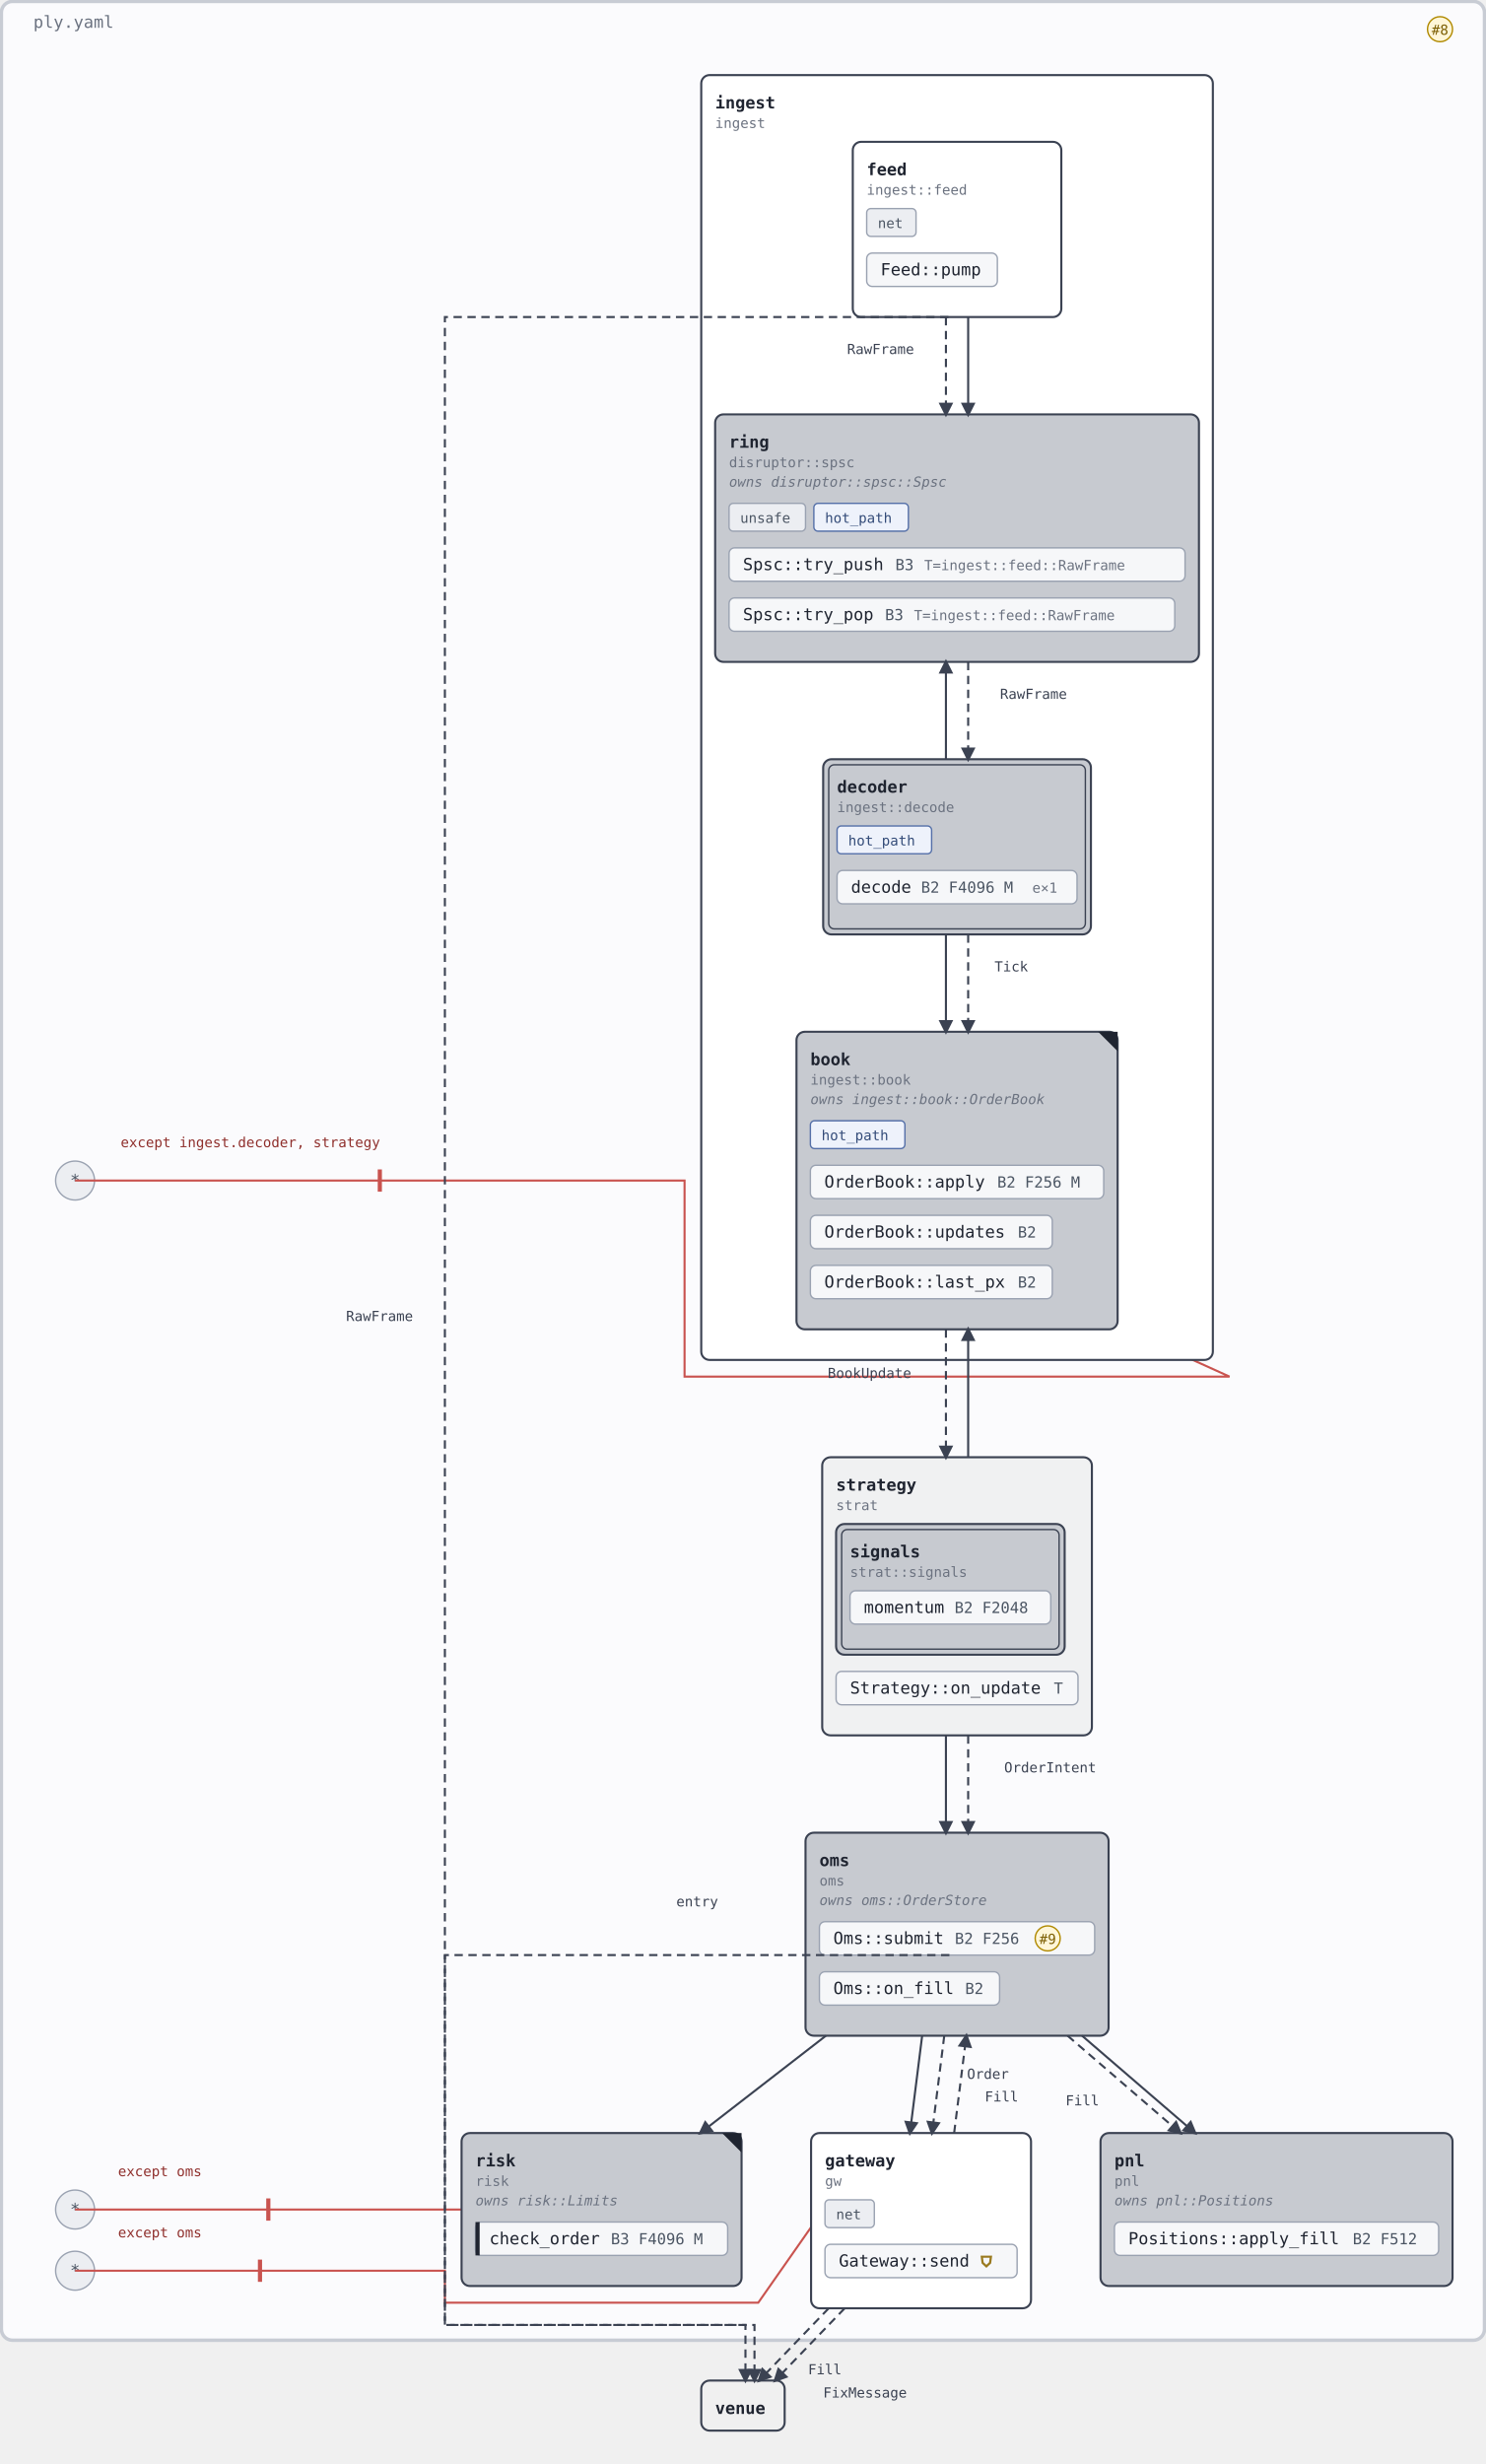
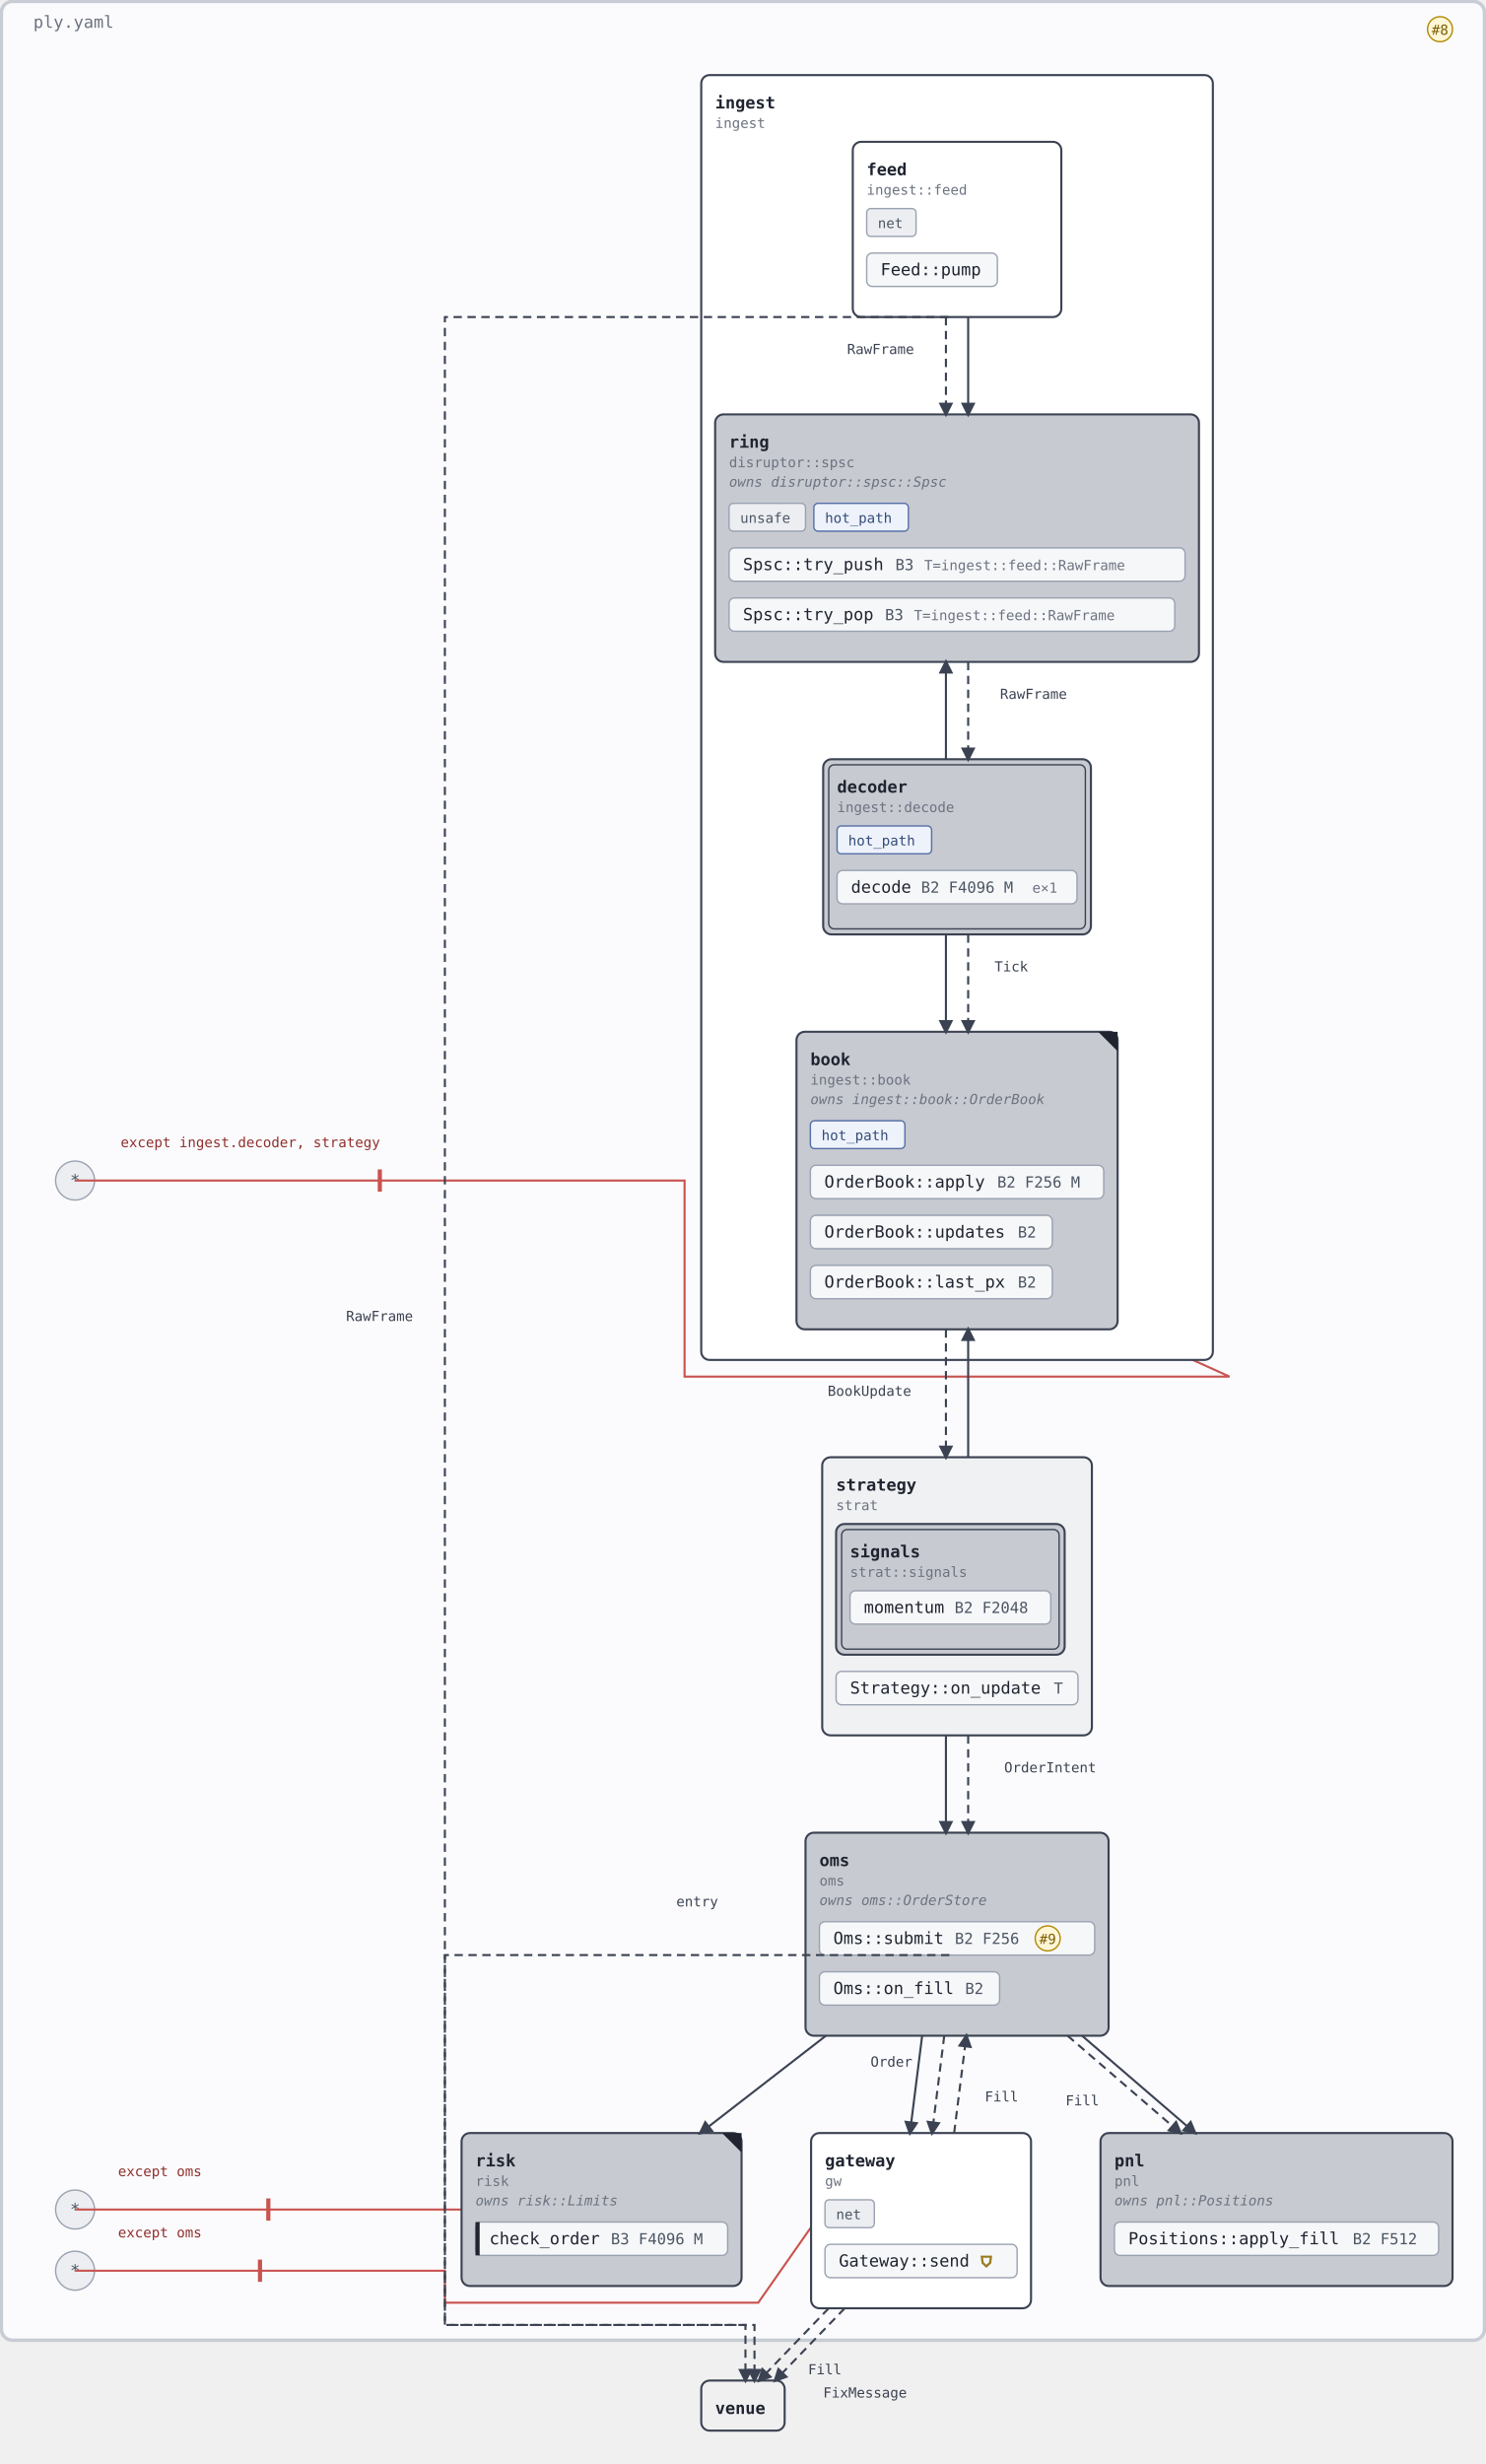
<svg xmlns="http://www.w3.org/2000/svg" width="1068.8" height="1772.0" viewBox="0 0 1068.8 1772.0" font-family="monospace" font-size="12">
  <style>.workspace-frame{fill:#fbfbfd;stroke:#c8ccd4;stroke-width:2.5}.workspace-title{fill:#6b7280}.component-box{stroke:#3b4252;stroke-width:1.5}.hollow-box{stroke-dasharray:6 4}.collapsed-stack{stroke:#3b4252;stroke-width:1.5}.pure-seal{fill:none;stroke:#3b4252}.strict-notch{fill:#1f2430}.component-name{fill:#1f2430;font-weight:bold}.component-anchor{fill:#6b7280;font-size:10px}.component-owns{fill:#6b7280;font-size:10px;font-style:italic}.ceiling-unclaimed{fill:#fff}.ceiling-tested{fill:#f0f1f2}.ceiling-fuzzed{fill:#dfe1e4}.ceiling-bounded{fill:#c7cad0}.ceiling-proved{fill:#aab0b9}.contract-mark{fill:#1f2430}.fn-clause{font:11px ui-monospace,SFMono-Regular,Menlo,monospace;fill:#3c4658}.cap-badge rect{fill:#eceef2;stroke:#9aa2b1}.cap-badge text{fill:#4b5563;font-size:10px}.profile-tag rect{fill:#eef2fb;stroke:#5570a8}.profile-tag text{fill:#334b78;font-size:10px}.fn-chip-box{fill:#f6f7f9;stroke:#9aa2b1}.fn-chip-box-synth{fill:#ecdff5;stroke:#9aa2b1}.fn-name{fill:#1f2430}.fn-checks{fill:#4b5563;font-size:11px}.fn-check-with{fill:#6b7280;font-size:10px}.fn-examples{fill:#6b7280;font-size:10px}.fn-shield{fill:none;stroke:#9a7a1f;font-size:13px}.unresolved-pin circle,.registry-pin circle{fill:#fff6d8;stroke:#b08900}.pin-label{fill:#7a5c00;font-size:10px;text-anchor:middle}.edge-line{fill:none;stroke:#3b4252;stroke-width:1.5}.edge-label{fill:#3b4252;font-size:10px;text-anchor:middle}.deny-line{fill:none;stroke:#c9534f;stroke-width:1.5}.deny-bar{stroke:#c9534f;stroke-width:3}.deny-except{fill:#8f2f2c;font-size:10px;text-anchor:middle}.any-node circle{fill:#eceef2;stroke:#9aa2b1}.any-label{fill:#4b5563;text-anchor:middle}.external-box{fill:none;stroke:#3b4252;stroke-width:1.5}#arrow path{fill:#3b4252}</style>
  <defs>
    <marker id="arrow" viewBox="0 0 10 10" refX="8" refY="5" markerWidth="7" markerHeight="7" orient="auto-start-reverse">
      <path d="M 0 0 L 10 5 L 0 10 z" />
    </marker>
  </defs>
  <rect class="workspace-frame" x="1" y="1" width="1066.8" height="1682.0" rx="8" />
  <g>
    <text class="workspace-title" x="24.0" y="20">ply.yaml</text>
  </g>
  <g class="any-node">
    <circle cx="54.0" cy="849.0" r="14.0" />
    <text class="any-label" x="54.0" y="853.0">*</text>
  </g>
  <g class="deny-rule">
    <path class="deny-line" d="M 54.0 849.0 L 492.4 849.0 L 492.4 990.0 L 884.4 990.0 L 572.9 849.0" />
    <line class="deny-bar" x1="273.2" y1="841.0" x2="273.2" y2="857.0" />
    <text class="deny-except" x="180.1" y="825.0">except ingest.decoder, strategy</text>
  </g>
  <g class="any-node">
    <circle cx="54.0" cy="1589.0" r="14.0" />
    <text class="any-label" x="54.0" y="1593.0">*</text>
  </g>
  <g class="deny-rule">
    <path class="deny-line" d="M 54.0 1589.0 L 332.0 1589.0" />
    <line class="deny-bar" x1="193.0" y1="1581.0" x2="193.0" y2="1597.0" />
    <text class="deny-except" x="115.0" y="1565.0">except oms</text>
  </g>
  <g class="any-node">
    <circle cx="54.0" cy="1633.0" r="14.0" />
    <text class="any-label" x="54.0" y="1637.0">*</text>
  </g>
  <g class="deny-rule">
    <path class="deny-line" d="M 54.0 1633.0 L 320.0 1633.0 L 320.0 1656.0 L 545.4 1656.0 L 583.4 1601.7" />
    <line class="deny-bar" x1="187.0" y1="1625.0" x2="187.0" y2="1641.0" />
    <text class="deny-except" x="115.0" y="1609.0">except oms</text>
  </g>
  <g class="registry-pin">
    <circle cx="1035.8" cy="21.0" r="9.0" />
    <text class="pin-label" x="1035.8" y="25.0">#8</text>
  </g>
  <g transform="translate(504.4,54.0)">
    <g class="component" data-name="ingest">
      <rect class="component-box ceiling-unclaimed" x="0" y="0" width="368.0" height="924.0" rx="6" />
      <text class="component-name" x="10.0" y="24.0">ingest</text>
      <text class="component-anchor" x="10.0" y="38.0">ingest</text>
      <g transform="translate(109.0,48.0)">
        <g class="component" data-name="feed">
          <rect class="component-box ceiling-unclaimed" x="0" y="0" width="150.0" height="126.0" rx="6" />
          <text class="component-name" x="10.0" y="24.0">feed</text>
          <text class="component-anchor" x="10.0" y="38.0">ingest::feed</text>
          <g class="cap-badge">
            <rect x="10.0" y="48.0" width="35.5" height="20.0" rx="3" />
            <text x="18.0" y="62.0">net</text>
          </g>
          <g transform="translate(10.0,80.0)">
            <g class="fn-chip" data-fn="Feed::pump">
              <rect class="fn-chip-box" x="0" y="0" width="94.0" height="24.0" rx="4" />
              <text class="fn-name" x="10.0" y="16.0">Feed::pump</text>
            </g>
          </g>
        </g>
      </g>
      <g transform="translate(10.0,244.0)">
        <g class="component" data-name="ring">
          <rect class="component-box ceiling-bounded" x="0" y="0" width="348.0" height="178.0" rx="6" />
          <text class="component-name" x="10.0" y="24.0">ring</text>
          <text class="component-anchor" x="10.0" y="38.0">disruptor::spsc</text>
          <text class="component-owns" x="10.0" y="52.0">owns disruptor::spsc::Spsc</text>
          <g class="cap-badge">
            <rect x="10.0" y="64.0" width="55.0" height="20.0" rx="3" />
            <text x="18.0" y="78.0">unsafe</text>
          </g>
          <g class="profile-tag">
            <rect x="71.0" y="64.0" width="68.0" height="20.0" rx="3" />
            <text x="79.0" y="78.0">hot_path</text>
          </g>
          <g transform="translate(10.0,96.0)">
            <g class="fn-chip" data-fn="Spsc::try_push">
              <rect class="fn-chip-box" x="0" y="0" width="328.0" height="24.0" rx="4" />
              <text class="fn-name" x="10.0" y="16.0">Spsc::try_push</text>
              <text class="fn-checks" x="119.6" y="16.0">B3</text>
              <text class="fn-check-with" x="140.4" y="16.0">T=ingest::feed::RawFrame</text>
            </g>
          </g>
          <g transform="translate(10.0,132.0)">
            <g class="fn-chip" data-fn="Spsc::try_pop">
              <rect class="fn-chip-box" x="0" y="0" width="320.6" height="24.0" rx="4" />
              <text class="fn-name" x="10.0" y="16.0">Spsc::try_pop</text>
              <text class="fn-checks" x="112.2" y="16.0">B3</text>
              <text class="fn-check-with" x="133.0" y="16.0">T=ingest::feed::RawFrame</text>
            </g>
          </g>
        </g>
      </g>
      <g transform="translate(87.7,492.0)">
        <g class="component" data-name="decoder">
          <rect class="component-box ceiling-bounded" x="0" y="0" width="192.6" height="126.0" rx="6" />
          <rect class="pure-seal" x="4" y="4" width="184.6" height="118.0" rx="4" />
          <text class="component-name" x="10.0" y="24.0">decoder</text>
          <text class="component-anchor" x="10.0" y="38.0">ingest::decode</text>
          <g class="profile-tag">
            <rect x="10.0" y="48.0" width="68.0" height="20.0" rx="3" />
            <text x="18.0" y="62.0">hot_path</text>
          </g>
          <g transform="translate(10.0,80.0)">
            <g class="fn-chip" data-fn="decode">
              <rect class="fn-chip-box" x="0" y="0" width="172.6" height="24.0" rx="4" />
              <text class="fn-name" x="10.0" y="16.0">decode</text>
              <text class="fn-checks" x="60.4" y="16.0">B2 F4096 M</text>
              <text class="fn-examples" x="140.4" y="16.0">e×1</text>
            </g>
          </g>
        </g>
      </g>
      <g transform="translate(68.5,688.0)">
        <g class="component" data-name="book">
          <rect class="component-box ceiling-bounded" x="0" y="0" width="231.0" height="214.0" rx="6" />
          <path class="strict-notch" d="M 217.0 0 L 231.0 0 L 231.0 14.0 Z" />
          <text class="component-name" x="10.0" y="24.0">book</text>
          <text class="component-anchor" x="10.0" y="38.0">ingest::book</text>
          <text class="component-owns" x="10.0" y="52.0">owns ingest::book::OrderBook</text>
          <g class="profile-tag">
            <rect x="10.0" y="64.0" width="68.0" height="20.0" rx="3" />
            <text x="18.0" y="78.0">hot_path</text>
          </g>
          <g transform="translate(10.0,96.0)">
            <g class="fn-chip" data-fn="OrderBook::apply">
              <rect class="fn-chip-box" x="0" y="0" width="211.0" height="24.0" rx="4" />
              <text class="fn-name" x="10.0" y="16.0">OrderBook::apply</text>
              <text class="fn-checks" x="134.4" y="16.0">B2 F256 M</text>
            </g>
          </g>
          <g transform="translate(10.0,132.0)">
            <g class="fn-chip" data-fn="OrderBook::updates">
              <rect class="fn-chip-box" x="0" y="0" width="174.0" height="24.0" rx="4" />
              <text class="fn-name" x="10.0" y="16.0">OrderBook::updates</text>
              <text class="fn-checks" x="149.2" y="16.0">B2</text>
            </g>
          </g>
          <g transform="translate(10.0,168.0)">
            <g class="fn-chip" data-fn="OrderBook::last_px">
              <rect class="fn-chip-box" x="0" y="0" width="174.0" height="24.0" rx="4" />
              <text class="fn-name" x="10.0" y="16.0">OrderBook::last_px</text>
              <text class="fn-checks" x="149.2" y="16.0">B2</text>
            </g>
          </g>
        </g>
      </g>
    </g>
  </g>
  <g transform="translate(591.4,1048.0)">
    <g class="component" data-name="strategy">
      <rect class="component-box ceiling-tested" x="0" y="0" width="194.0" height="200.0" rx="6" />
      <text class="component-name" x="10.0" y="24.0">strategy</text>
      <text class="component-anchor" x="10.0" y="38.0">strat</text>
      <g transform="translate(10.0,48.0)">
        <g class="component" data-name="signals">
          <rect class="component-box ceiling-bounded" x="0" y="0" width="164.4" height="94.0" rx="6" />
          <rect class="pure-seal" x="4" y="4" width="156.4" height="86.0" rx="4" />
          <text class="component-name" x="10.0" y="24.0">signals</text>
          <text class="component-anchor" x="10.0" y="38.0">strat::signals</text>
          <g transform="translate(10.0,48.0)">
            <g class="fn-chip" data-fn="momentum">
              <rect class="fn-chip-box" x="0" y="0" width="144.4" height="24.0" rx="4" />
              <text class="fn-name" x="10.0" y="16.0">momentum</text>
              <text class="fn-checks" x="75.2" y="16.0">B2 F2048</text>
            </g>
          </g>
        </g>
      </g>
      <g transform="translate(10.0,154.0)">
        <g class="fn-chip" data-fn="Strategy::on_update">
          <rect class="fn-chip-box" x="0" y="0" width="174.0" height="24.0" rx="4" />
          <text class="fn-name" x="10.0" y="16.0">Strategy::on_update</text>
          <text class="fn-checks" x="156.6" y="16.0">T</text>
        </g>
      </g>
    </g>
  </g>
  <g transform="translate(332.0,1534.0)">
    <g class="component" data-name="risk">
      <rect class="component-box ceiling-bounded" x="0" y="0" width="201.4" height="110.0" rx="6" />
      <path class="strict-notch" d="M 187.4 0 L 201.4 0 L 201.4 14.0 Z" />
      <text class="component-name" x="10.0" y="24.0">risk</text>
      <text class="component-anchor" x="10.0" y="38.0">risk</text>
      <text class="component-owns" x="10.0" y="52.0">owns risk::Limits</text>
      <g transform="translate(10.0,64.0)">
        <g class="fn-chip" data-fn="check_order">
          <rect class="fn-chip-box" x="0" y="0" width="181.4" height="24.0" rx="4" />
          <rect class="contract-mark" x="0" y="0" width="3.0" height="24.0" />
          <text class="fn-name" x="10.0" y="16.0">check_order</text>
          <text class="fn-checks" x="97.4" y="16.0">B3 F4096 M</text>
        </g>
      </g>
    </g>
  </g>
  <g transform="translate(579.4,1318.0)">
    <g class="component" data-name="oms">
      <rect class="component-box ceiling-bounded" x="0" y="0" width="218.0" height="146.0" rx="6" />
      <text class="component-name" x="10.0" y="24.0">oms</text>
      <text class="component-anchor" x="10.0" y="38.0">oms</text>
      <text class="component-owns" x="10.0" y="52.0">owns oms::OrderStore</text>
      <g transform="translate(10.0,64.0)">
        <g class="fn-chip" data-fn="Oms::submit">
          <rect class="fn-chip-box" x="0" y="0" width="198.0" height="24.0" rx="4" />
          <text class="fn-name" x="10.0" y="16.0">Oms::submit</text>
          <text class="fn-checks" x="97.4" y="16.0">B2 F256</text>
          <g class="unresolved-pin">
            <circle cx="164.2" cy="12.0" r="9.0" />
            <text class="pin-label" x="164.2" y="16.0">#9</text>
          </g>
        </g>
      </g>
      <g transform="translate(10.0,100.0)">
        <g class="fn-chip" data-fn="Oms::on_fill">
          <rect class="fn-chip-box" x="0" y="0" width="129.6" height="24.0" rx="4" />
          <text class="fn-name" x="10.0" y="16.0">Oms::on_fill</text>
          <text class="fn-checks" x="104.8" y="16.0">B2</text>
        </g>
      </g>
    </g>
  </g>
  <g transform="translate(583.4,1534.0)">
    <g class="component" data-name="gateway">
      <rect class="component-box ceiling-unclaimed" x="0" y="0" width="158.2" height="126.0" rx="6" />
      <text class="component-name" x="10.0" y="24.0">gateway</text>
      <text class="component-anchor" x="10.0" y="38.0">gw</text>
      <g class="cap-badge">
        <rect x="10.0" y="48.0" width="35.5" height="20.0" rx="3" />
        <text x="18.0" y="62.0">net</text>
      </g>
      <g transform="translate(10.0,80.0)">
        <g class="fn-chip" data-fn="Gateway::send">
          <rect class="fn-chip-box" x="0" y="0" width="138.2" height="24.0" rx="4" />
          <text class="fn-name" x="10.0" y="16.0">Gateway::send</text>
          <g class="fn-shield">
            <text x="112.2" y="16.0">⛉</text>
          </g>
        </g>
      </g>
    </g>
  </g>
  <g transform="translate(791.6,1534.0)">
    <g class="component" data-name="pnl">
      <rect class="component-box ceiling-bounded" x="0" y="0" width="253.2" height="110.0" rx="6" />
      <text class="component-name" x="10.0" y="24.0">pnl</text>
      <text class="component-anchor" x="10.0" y="38.0">pnl</text>
      <text class="component-owns" x="10.0" y="52.0">owns pnl::Positions</text>
      <g transform="translate(10.0,64.0)">
        <g class="fn-chip" data-fn="Positions::apply_fill">
          <rect class="fn-chip-box" x="0" y="0" width="233.2" height="24.0" rx="4" />
          <text class="fn-name" x="10.0" y="16.0">Positions::apply_fill</text>
          <text class="fn-checks" x="171.4" y="16.0">B2 F512</text>
        </g>
      </g>
    </g>
  </g>
  <g class="edge-call">
    <path class="edge-line" d="M 696.4 228.0 L 696.4 298.0" marker-end="url(#arrow)" />
  </g>
  <g class="edge-call">
    <path class="edge-line" d="M 680.4 546.0 L 680.4 476.0" marker-end="url(#arrow)" />
  </g>
  <g class="edge-call">
    <path class="edge-line" d="M 680.4 672.0 L 680.4 742.0" marker-end="url(#arrow)" />
  </g>
  <g class="edge-flow">
    <path class="edge-line" stroke-dasharray="6 4" d="M 680.4 228.0 L 680.4 298.0" marker-end="url(#arrow)" />
    <text class="edge-label" x="633.4" y="254.6">RawFrame</text>
  </g>
  <g class="edge-flow">
    <path class="edge-line" stroke-dasharray="6 4" d="M 696.4 476.0 L 696.4 546.0" marker-end="url(#arrow)" />
    <text class="edge-label" x="743.4" y="502.6">RawFrame</text>
  </g>
  <g class="edge-flow">
    <path class="edge-line" stroke-dasharray="6 4" d="M 696.4 672.0 L 696.4 742.0" marker-end="url(#arrow)" />
    <text class="edge-label" x="727.4" y="698.6">Tick</text>
  </g>
  <g class="edge-call">
    <path class="edge-line" d="M 696.4 1048.0 L 696.4 956.0" marker-end="url(#arrow)" />
  </g>
  <g class="edge-call">
    <path class="edge-line" d="M 680.4 1248.0 L 680.4 1318.0" marker-end="url(#arrow)" />
  </g>
  <g class="edge-call">
    <path class="edge-line" d="M 594.1 1464.0 L 503.7 1534.0" marker-end="url(#arrow)" />
  </g>
  <g class="edge-call">
    <path class="edge-line" d="M 663.3 1464.0 L 654.5 1534.0" marker-end="url(#arrow)" />
  </g>
  <g class="edge-call">
    <path class="edge-line" d="M 778.3 1464.0 L 859.6 1534.0" marker-end="url(#arrow)" />
  </g>
  <g class="edge-flow">
    <path class="edge-line" stroke-dasharray="6 4" d="M 680.4 956.0 L 680.4 1048.0" marker-end="url(#arrow)" />
-     <text class="edge-label" x="625.4" y="991.0">BookUpdate</text>
+     <text class="edge-label" x="625.4" y="1003.8">BookUpdate</text>
  </g>
  <g class="edge-flow">
    <path class="edge-line" stroke-dasharray="6 4" d="M 696.4 1248.0 L 696.4 1318.0" marker-end="url(#arrow)" />
    <text class="edge-label" x="755.4" y="1274.6">OrderIntent</text>
  </g>
  <g class="edge-flow">
    <path class="edge-line" stroke-dasharray="6 4" d="M 679.2 1464.0 L 670.4 1534.0" marker-end="url(#arrow)" />
-     <text class="edge-label" x="710.6" y="1495.0">Order</text>
+     <text class="edge-label" x="641.2" y="1486.2">Order</text>
  </g>
  <g class="edge-flow">
    <path class="edge-line" stroke-dasharray="6 4" d="M 686.3 1534.0 L 695.1 1464.0" marker-end="url(#arrow)" />
    <text class="edge-label" x="720.4" y="1511.3">Fill</text>
  </g>
  <g class="edge-flow">
    <path class="edge-line" stroke-dasharray="6 4" d="M 767.9 1464.0 L 849.1 1534.0" marker-end="url(#arrow)" />
    <text class="edge-label" x="778.5" y="1514.1">Fill</text>
  </g>
  <g class="edge-flow">
    <path class="edge-line" stroke-dasharray="6 4" d="M 607.6 1660.0 L 557.5 1712.0" marker-end="url(#arrow)" />
    <text class="edge-label" x="622.2" y="1724.2">FixMessage</text>
  </g>
  <g class="edge-flow">
    <path class="edge-line" stroke-dasharray="6 4" d="M 596.1 1660.0 L 546.0 1712.0" marker-end="url(#arrow)" />
    <text class="edge-label" x="593.3" y="1707.5">Fill</text>
  </g>
  <g class="edge-flow">
    <path class="edge-line" stroke-dasharray="6 4" d="M 682.2 228.0 L 320.0 228.0 L 320.0 1672.0 L 536.2 1672.0 L 536.2 1712.0" marker-end="url(#arrow)" />
    <text class="edge-label" x="273.0" y="950.0">RawFrame</text>
  </g>
  <g class="edge-entry">
    <path class="edge-line" stroke-dasharray="6 4" d="M 682.9 1406.0 L 320.0 1406.0 L 320.0 1672.0 L 542.7 1672.0 L 542.7 1712.0" marker-end="url(#arrow)" />
    <text class="edge-label" x="501.5" y="1371.0">entry</text>
  </g>
  <g transform="translate(504.4,1712.0)">
    <g class="external" data-name="venue">
      <rect class="external-box" x="0" y="0" width="60.0" height="36.0" rx="6" />
      <text class="component-name" x="10.0" y="24.0">venue</text>
    </g>
  </g>
</svg>
